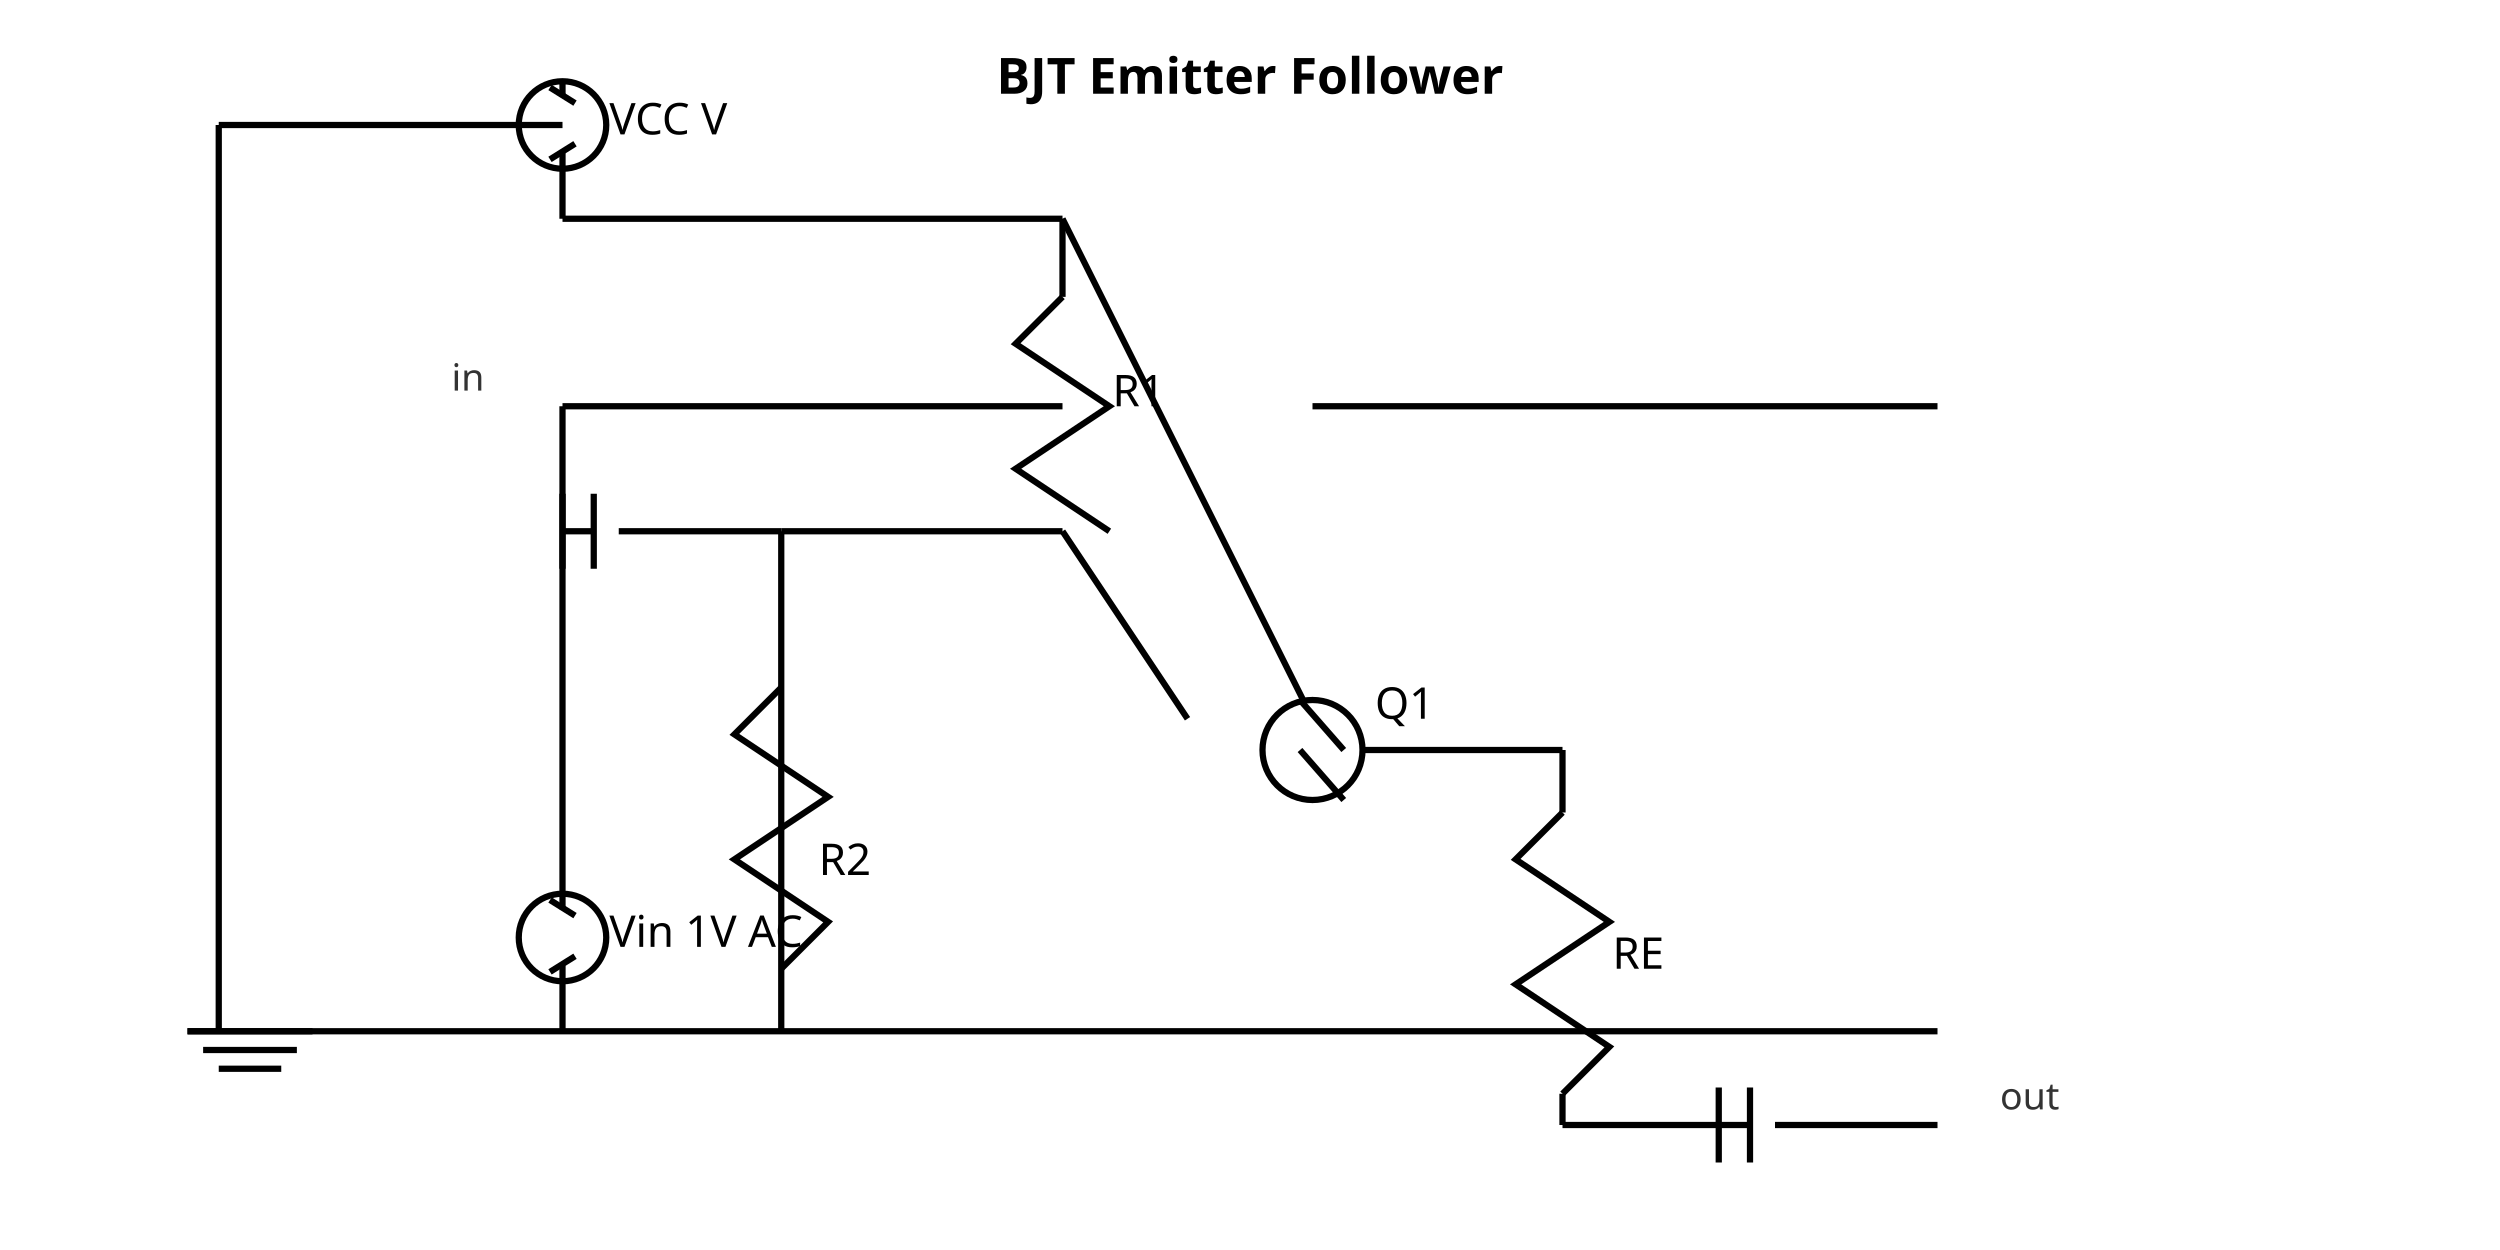
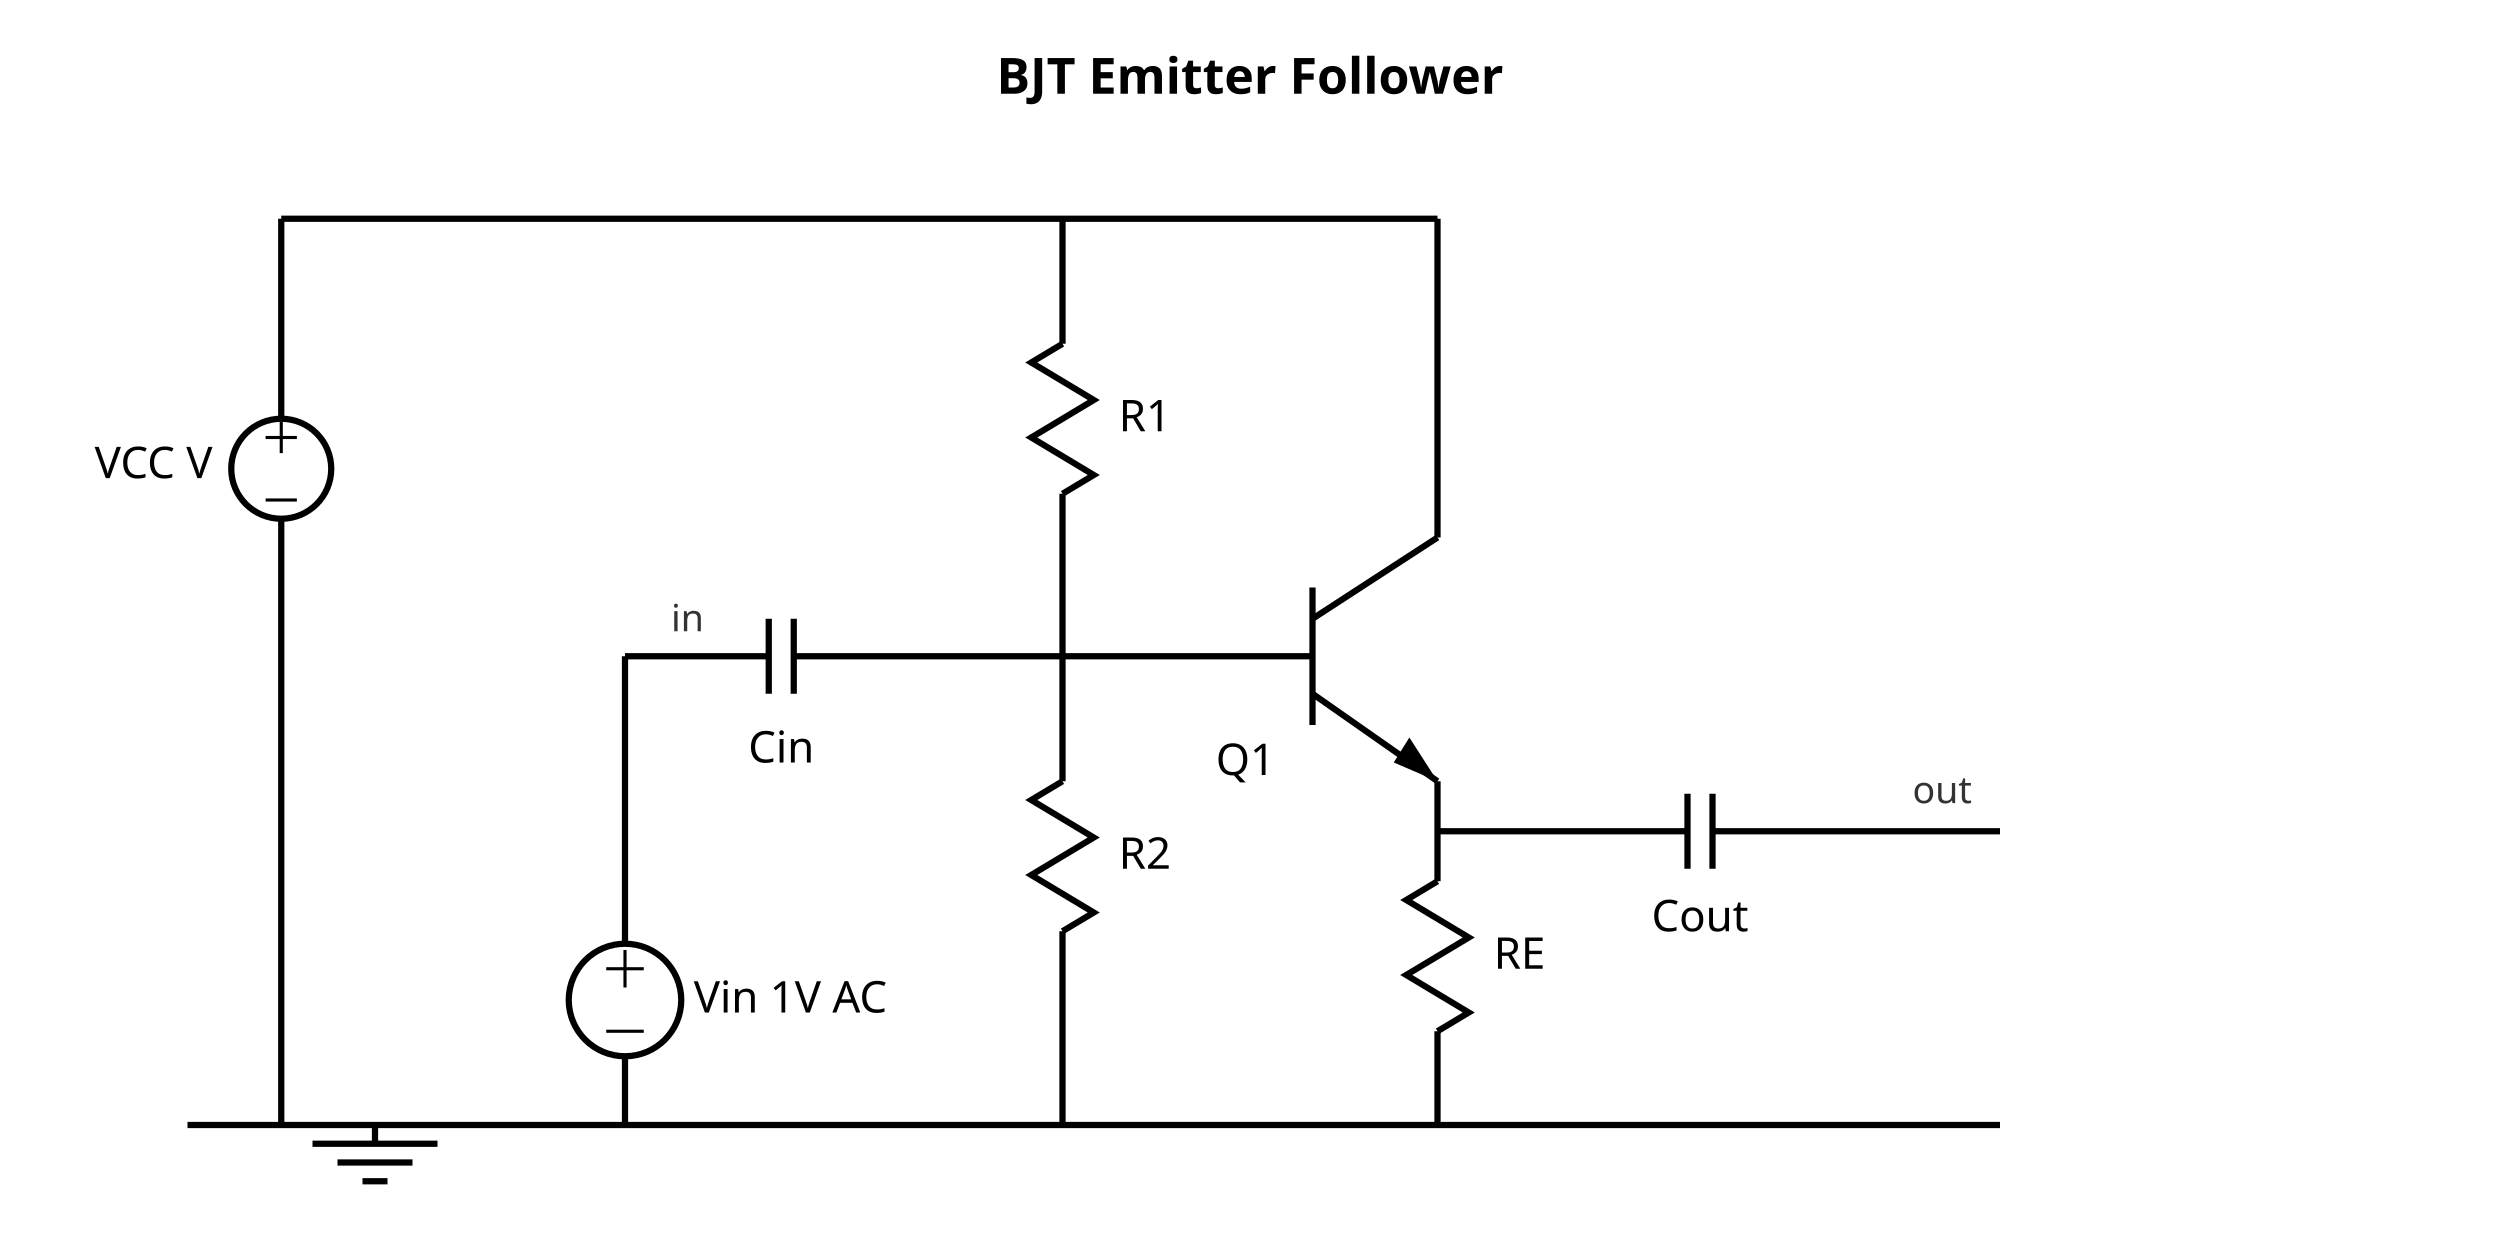
<svg xmlns="http://www.w3.org/2000/svg" viewBox="0 0 800 400" width="800" height="400">
  <style>
    text { font-family: sans-serif; font-size: 16px; fill: black; }
    .label { font-size: 14px; }
    .node { font-size: 12px; fill: #333; }
    .wire { stroke: black; stroke-width: 2; fill: none; }
    .sym { stroke: black; stroke-width: 2; fill: none; }
    .sym-filled { stroke: black; stroke-width: 2; fill: white; }
+     .thin { stroke: black; stroke-width: 1; fill: none; }
  </style>
  <rect width="800" height="400" fill="white" />
  <text x="400" y="30" text-anchor="middle" font-size="18" font-weight="bold">BJT Emitter Follower</text>
-   <line class="wire" x1="180" y1="70" x2="340" y2="70" />
-   <line class="wire" x1="180" y1="50" x2="180" y2="70" />
-   <circle class="sym-filled" cx="180" cy="40" r="14" />
-   <line class="wire" x1="180" y1="26" x2="180" y2="31" />
-   <line class="wire" x1="180" y1="49" x2="180" y2="54" />
-   <line class="wire" x1="176" y1="28" x2="184" y2="33" />
-   <line class="wire" x1="176" y1="51" x2="184" y2="46" />
-   <text id="slot-VCC" class="label" x="195" y="43" text-anchor="start">VCC V</text>
-   <line class="wire" x1="70" y1="40" x2="180" y2="40" />
-   <line class="wire" x1="70" y1="40" x2="70" y2="330" />
-   <line class="wire" x1="60" y1="330" x2="620" y2="330" />
-   <line class="wire" x1="60" y1="330" x2="100" y2="330" />
-   <line class="wire" x1="65" y1="336" x2="95" y2="336" />
-   <line class="wire" x1="70" y1="342" x2="90" y2="342" />
-   <circle class="sym-filled" cx="180" cy="300" r="14" />
-   <line class="wire" x1="180" y1="286" x2="180" y2="291" />
-   <line class="wire" x1="180" y1="309" x2="180" y2="314" />
-   <line class="wire" x1="176" y1="288" x2="184" y2="293" />
-   <line class="wire" x1="176" y1="311" x2="184" y2="306" />
-   <line class="wire" x1="180" y1="314" x2="180" y2="330" />
-   <text id="slot-Vin" class="label" x="195" y="303" text-anchor="start">Vin 1V AC</text>
-   <line class="wire" x1="180" y1="130" x2="340" y2="130" />
-   <line class="wire" x1="420" y1="130" x2="620" y2="130" />
-   <line class="wire" x1="180" y1="130" x2="180" y2="286" />
-   <line class="wire" x1="180" y1="170" x2="190" y2="170" />
-   <line class="wire" x1="180" y1="158" x2="180" y2="182" />
-   <line class="wire" x1="190" y1="158" x2="190" y2="182" />
-   <line class="wire" x1="198" y1="170" x2="250" y2="170" />
-   <line class="wire" x1="340" y1="70" x2="340" y2="95" />
-   <polyline class="wire" points="340,95 325,110 355,130 325,150 355,170" />
-   <line class="wire" x1="340" y1="170" x2="250" y2="170" />
-   <line class="wire" x1="250" y1="170" x2="250" y2="330" />
-   <polyline class="wire" points="250,220 235,235 265,255 235,275 265,295 250,310" />
-   <line class="wire" x1="340" y1="170" x2="380" y2="230" />
-   <line class="wire" x1="340" y1="70" x2="420" y2="230" />
-   <circle class="sym-filled" cx="420" cy="240" r="16" />
-   <line class="wire" x1="416" y1="224" x2="430" y2="240" />
-   <line class="wire" x1="416" y1="240" x2="430" y2="256" />
-   <line class="wire" x1="436" y1="240" x2="500" y2="240" />
-   <line class="wire" x1="500" y1="240" x2="500" y2="260" />
-   <polyline class="wire" points="500,260 485,275 515,295 485,315 515,335 500,350" />
-   <line class="wire" x1="500" y1="350" x2="500" y2="360" />
-   <line class="wire" x1="500" y1="360" x2="550" y2="360" />
-   <line class="wire" x1="550" y1="360" x2="560" y2="360" />
-   <line class="wire" x1="550" y1="348" x2="550" y2="372" />
-   <line class="wire" x1="560" y1="348" x2="560" y2="372" />
-   <line class="wire" x1="568" y1="360" x2="620" y2="360" />
-   <text class="label" x="356" y="130" text-anchor="start" font-size="13">R1</text>
-   <text class="label" x="262" y="280" text-anchor="start" font-size="13">R2</text>
-   <text class="label" x="516" y="310" text-anchor="start" font-size="13">RE</text>
-   <text id="slot-Q1" class="label" x="440" y="230" text-anchor="start">Q1</text>
-   <text id="slot-node-in" class="node" x="155" y="125" text-anchor="end">in</text>
-   <text id="slot-node-out" class="node" x="640" y="355" text-anchor="start">out</text>
+   <line class="wire" x1="90" y1="70" x2="460" y2="70" />
+   <line class="wire" x1="60" y1="360" x2="640" y2="360" />
+   <line class="wire" x1="120" y1="360" x2="120" y2="366" />
+   <line class="wire" x1="100" y1="366" x2="140" y2="366" />
+   <line class="wire" x1="108" y1="372" x2="132" y2="372" />
+   <line class="wire" x1="116" y1="378" x2="124" y2="378" />
+   <circle class="sym-filled" cx="90" cy="150" r="16" />
+   <line class="thin" x1="85" y1="140" x2="95" y2="140" />
+   <line class="thin" x1="90" y1="135" x2="90" y2="145" />
+   <line class="thin" x1="85" y1="160" x2="95" y2="160" />
+   <line class="wire" x1="90" y1="134" x2="90" y2="70" />
+   <line class="wire" x1="90" y1="166" x2="90" y2="360" />
+   <text id="slot-VCC" class="label" x="68" y="153" text-anchor="end">VCC V</text>
+   <circle class="sym-filled" cx="200" cy="320" r="18" />
+   <line class="thin" x1="194" y1="310" x2="206" y2="310" />
+   <line class="thin" x1="200" y1="304" x2="200" y2="316" />
+   <line class="thin" x1="194" y1="330" x2="206" y2="330" />
+   <line class="wire" x1="200" y1="302" x2="200" y2="210" />
+   <line class="wire" x1="200" y1="338" x2="200" y2="360" />
+   <text id="slot-Vin" class="label" x="222" y="324" text-anchor="start">Vin 1V AC</text>
+   <text id="slot-node-in" class="node" x="220" y="202" text-anchor="middle">in</text>
+   <line class="wire" x1="200" y1="210" x2="246" y2="210" />
+   <line class="wire" x1="246" y1="198" x2="246" y2="222" />
+   <line class="wire" x1="254" y1="198" x2="254" y2="222" />
+   <line class="wire" x1="254" y1="210" x2="340" y2="210" />
+   <text class="label" x="250" y="244" text-anchor="middle" font-size="12">Cin</text>
+   <line class="wire" x1="340" y1="70" x2="340" y2="110" />
+   <polyline class="wire" points="340,110 330,116 350,128 330,140 350,152 340,158" />
+   <line class="wire" x1="340" y1="158" x2="340" y2="210" />
+   <text id="slot-R1" class="label" x="358" y="138" text-anchor="start">R1</text>
+   <line class="wire" x1="340" y1="210" x2="340" y2="250" />
+   <polyline class="wire" points="340,250 330,256 350,268 330,280 350,292 340,298" />
+   <line class="wire" x1="340" y1="298" x2="340" y2="360" />
+   <text id="slot-R2" class="label" x="358" y="278" text-anchor="start">R2</text>
+   <line class="wire" x1="340" y1="210" x2="420" y2="210" />
+   <text id="slot-Q1" class="label" x="408" y="248" text-anchor="end">Q1</text>
+   <line class="wire" x1="420" y1="188" x2="420" y2="232" />
+   <line class="wire" x1="420" y1="198" x2="460" y2="172" />
+   <line class="wire" x1="420" y1="222" x2="460" y2="250" />
+   <polygon points="460,250 446,244 451,236" fill="black" />
+   <line class="wire" x1="460" y1="172" x2="460" y2="70" />
+   <line class="wire" x1="460" y1="250" x2="460" y2="282" />
+   <polyline class="wire" points="460,282 450,288 470,300 450,312 470,324 460,330" />
+   <line class="wire" x1="460" y1="330" x2="460" y2="360" />
+   <text id="slot-RE" class="label" x="478" y="310" text-anchor="start">RE</text>
+   <line class="wire" x1="460" y1="266" x2="540" y2="266" />
+   <line class="wire" x1="540" y1="254" x2="540" y2="278" />
+   <line class="wire" x1="548" y1="254" x2="548" y2="278" />
+   <line class="wire" x1="548" y1="266" x2="640" y2="266" />
+   <text class="label" x="544" y="298" text-anchor="middle" font-size="12">Cout</text>
+   <text id="slot-node-out" class="node" x="612" y="257" text-anchor="start">out</text>
</svg>
